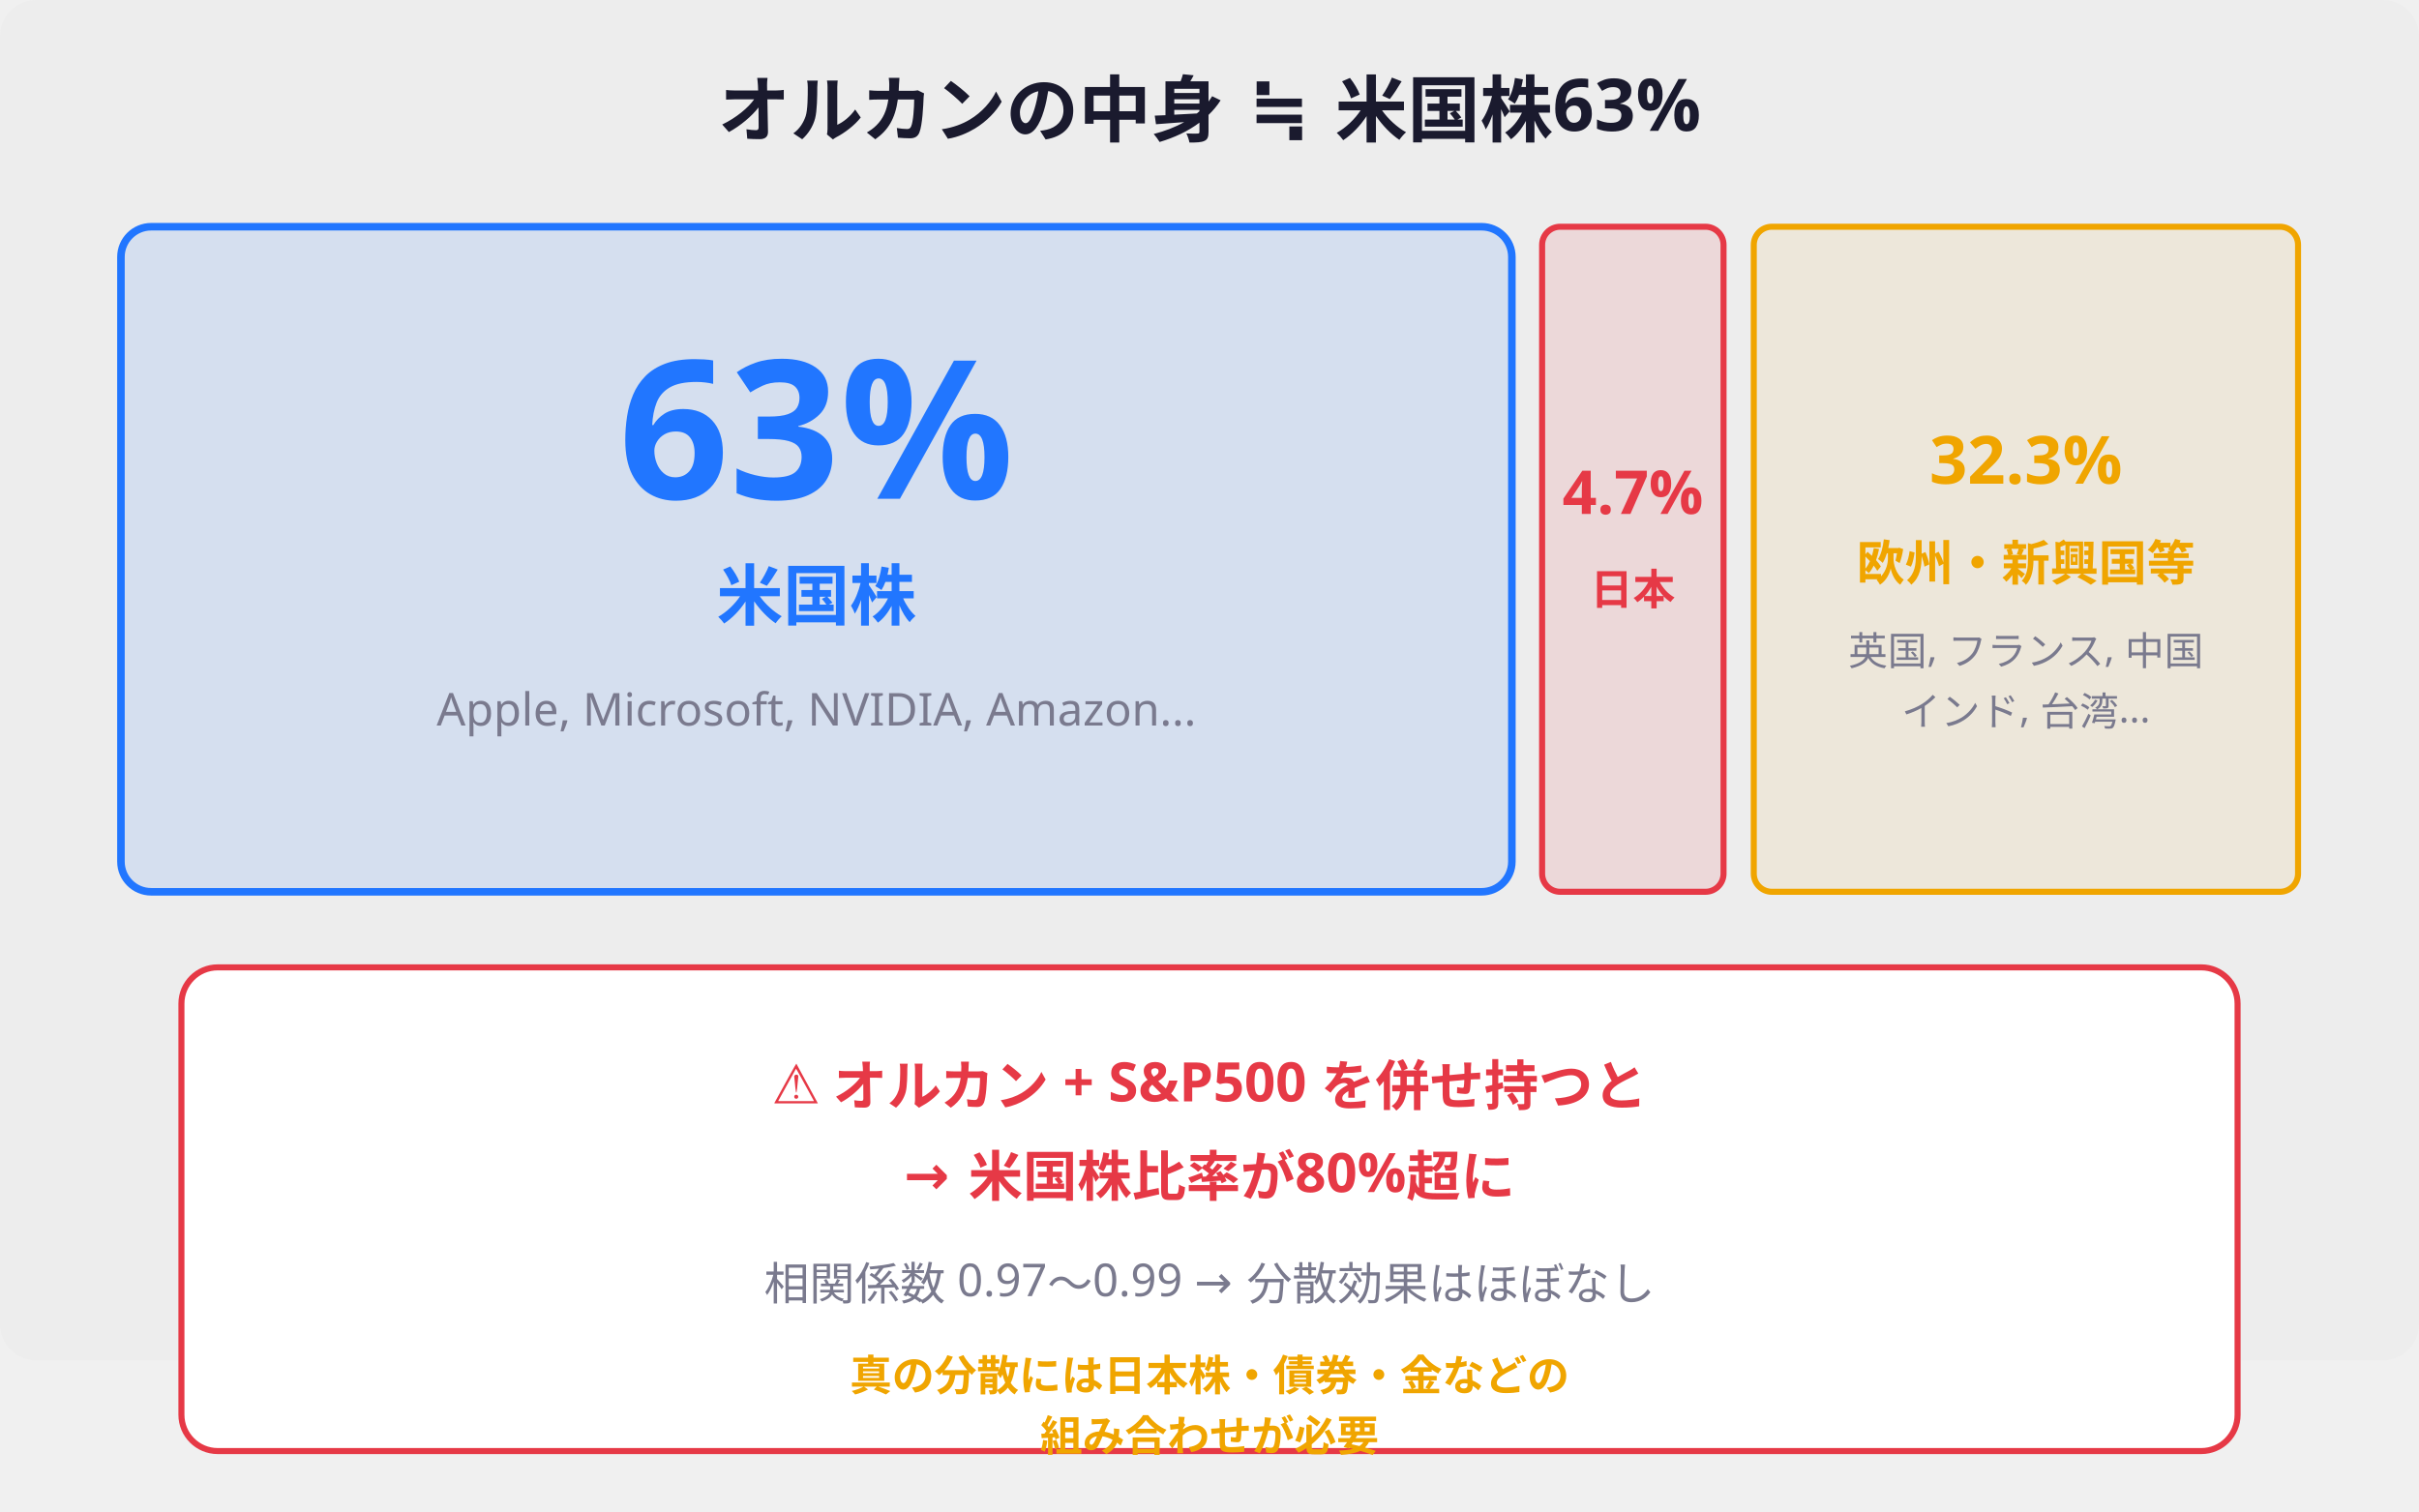
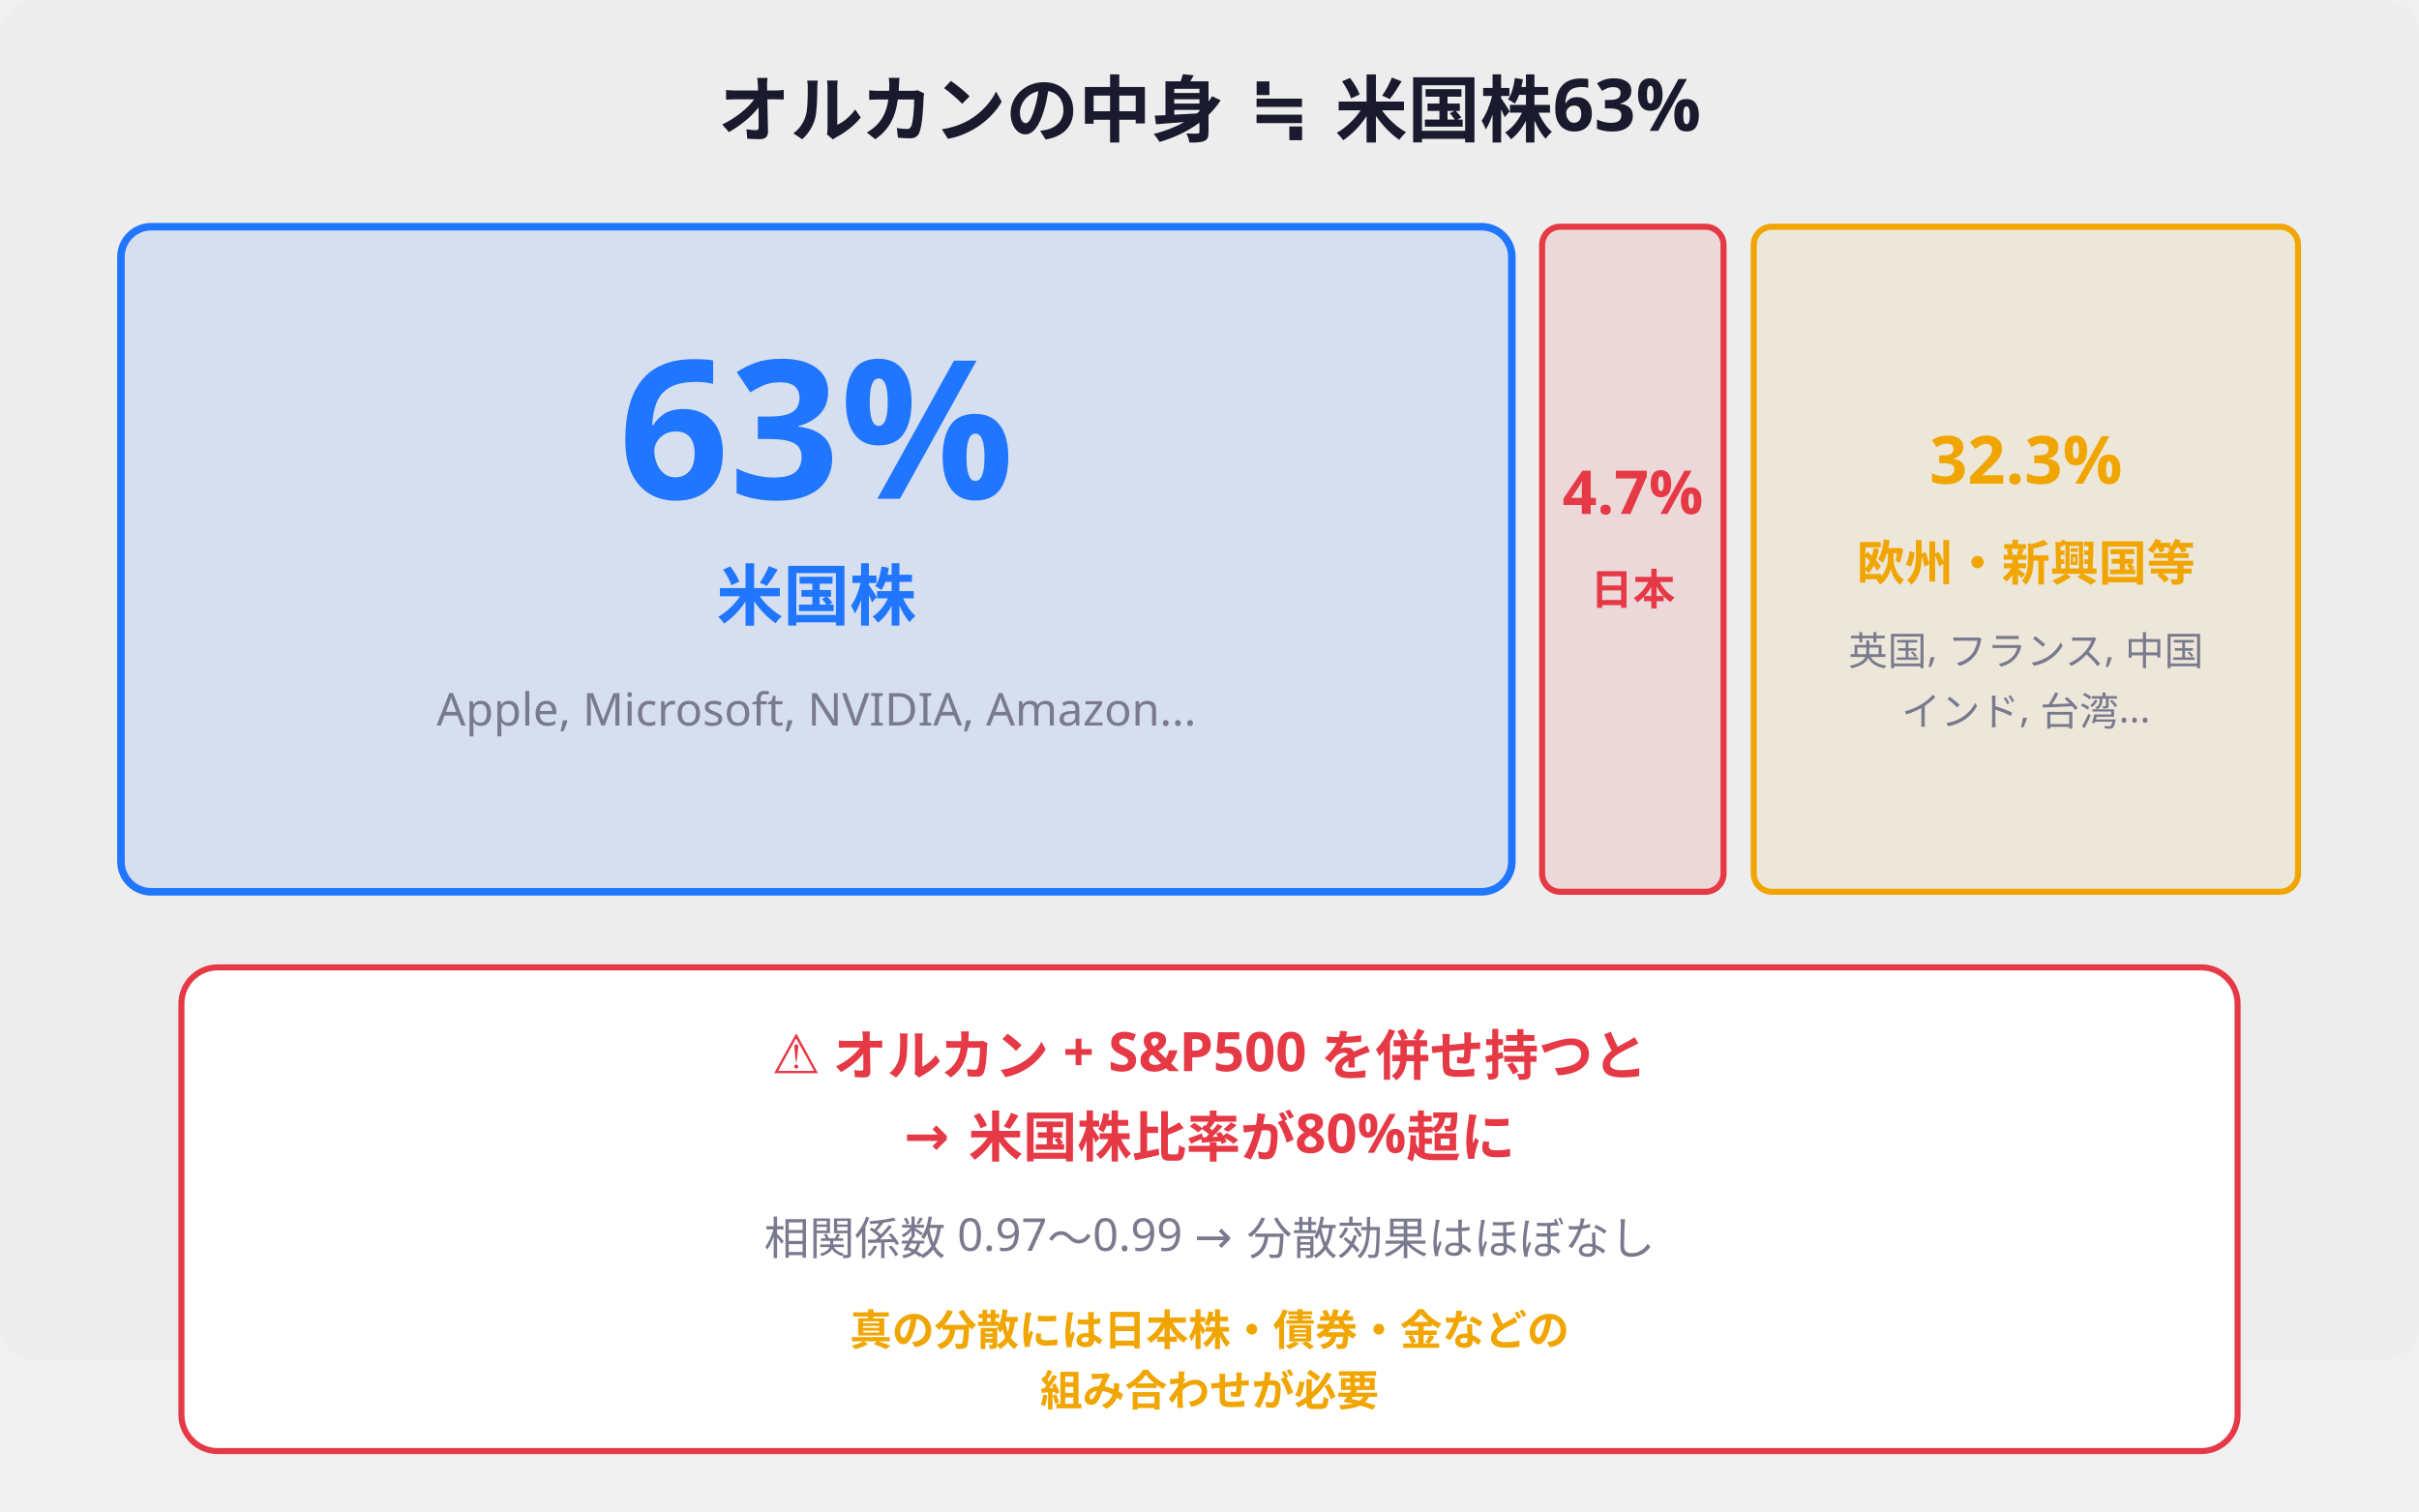
<svg xmlns="http://www.w3.org/2000/svg" viewBox="0 0 800 500" font-family="'Yu Gothic UI', 'Meiryo', sans-serif">
  <rect width="800" height="450" fill="#ededed" rx="12" />
  <text x="400" y="45" text-anchor="middle" font-size="24" font-weight="700" fill="#1a1a2e">オルカンの中身 ≒ 米国株63%</text>
  <rect x="40" y="75" width="460" height="220" rx="10" fill="#2176ff" opacity="0.12" />
  <rect x="40" y="75" width="460" height="220" rx="10" fill="none" stroke="#2176ff" stroke-width="2.5" />
  <text x="270" y="165" text-anchor="middle" font-size="64" font-weight="700" fill="#2176ff">63%</text>
  <text x="270" y="205" text-anchor="middle" font-size="22" font-weight="600" fill="#2176ff">米国株</text>
  <text x="270" y="240" text-anchor="middle" font-size="15" fill="#7a7a8e">Apple, Microsoft, NVIDIA, Amazon...</text>
  <rect x="510" y="75" width="60" height="220" rx="6" fill="#e63946" opacity="0.12" />
  <rect x="510" y="75" width="60" height="220" rx="6" fill="none" stroke="#e63946" stroke-width="2" />
  <text x="540" y="170" text-anchor="middle" font-size="20" font-weight="700" fill="#e63946">4.7%</text>
  <text x="540" y="200" text-anchor="middle" font-size="14" font-weight="600" fill="#e63946">日本</text>
  <rect x="580" y="75" width="180" height="220" rx="6" fill="#f0a500" opacity="0.08" />
  <rect x="580" y="75" width="180" height="220" rx="6" fill="none" stroke="#f0a500" stroke-width="2" />
  <text x="670" y="160" text-anchor="middle" font-size="22" font-weight="700" fill="#f0a500">32.3%</text>
  <text x="670" y="192" text-anchor="middle" font-size="16" font-weight="600" fill="#f0a500">欧州・新興国等</text>
  <text x="670" y="220" text-anchor="middle" font-size="13" fill="#7a7a8e">英国, フランス, 中国</text>
  <text x="670" y="240" text-anchor="middle" font-size="13" fill="#7a7a8e">インド, 台湾...</text>
  <rect x="60" y="320" width="680" height="160" rx="12" fill="#fff" stroke="#e63946" stroke-width="2" />
-   <text x="400" y="365" text-anchor="middle" font-size="18" font-weight="700" fill="#e63946">⚠️ オルカン + S&amp;P500 を併せ持つと</text>
-   <text x="400" y="395" text-anchor="middle" font-size="18" font-weight="700" fill="#e63946">→ 米国株比率が80%超に</text>
-   <text x="400" y="430" text-anchor="middle" font-size="15" fill="#7a7a8e">相関係数 0.97〜0.99 → 分散効果はほぼなし</text>
-   <text x="400" y="460" text-anchor="middle" font-size="14" font-weight="600" fill="#f0a500">真の分散には日本株・債券・金などの</text>
-   <text x="400" y="480" text-anchor="middle" font-size="14" font-weight="600" fill="#f0a500">組み合わせが必要</text>
+   <text x="400" y="355" text-anchor="middle" font-size="18" font-weight="700" fill="#e63946">⚠️ オルカン + S&amp;P500 を併せ持つと</text>
+   <text x="400" y="382" text-anchor="middle" font-size="18" font-weight="700" fill="#e63946">→ 米国株比率が80%超に</text>
+   <text x="400" y="415" text-anchor="middle" font-size="15" fill="#7a7a8e">相関係数 0.97〜0.99 → 分散効果はほぼなし</text>
+   <text x="400" y="445" text-anchor="middle" font-size="14" font-weight="600" fill="#f0a500">真の分散には日本株・債券・金などの</text>
+   <text x="400" y="465" text-anchor="middle" font-size="14" font-weight="600" fill="#f0a500">組み合わせが必要</text>
</svg>
